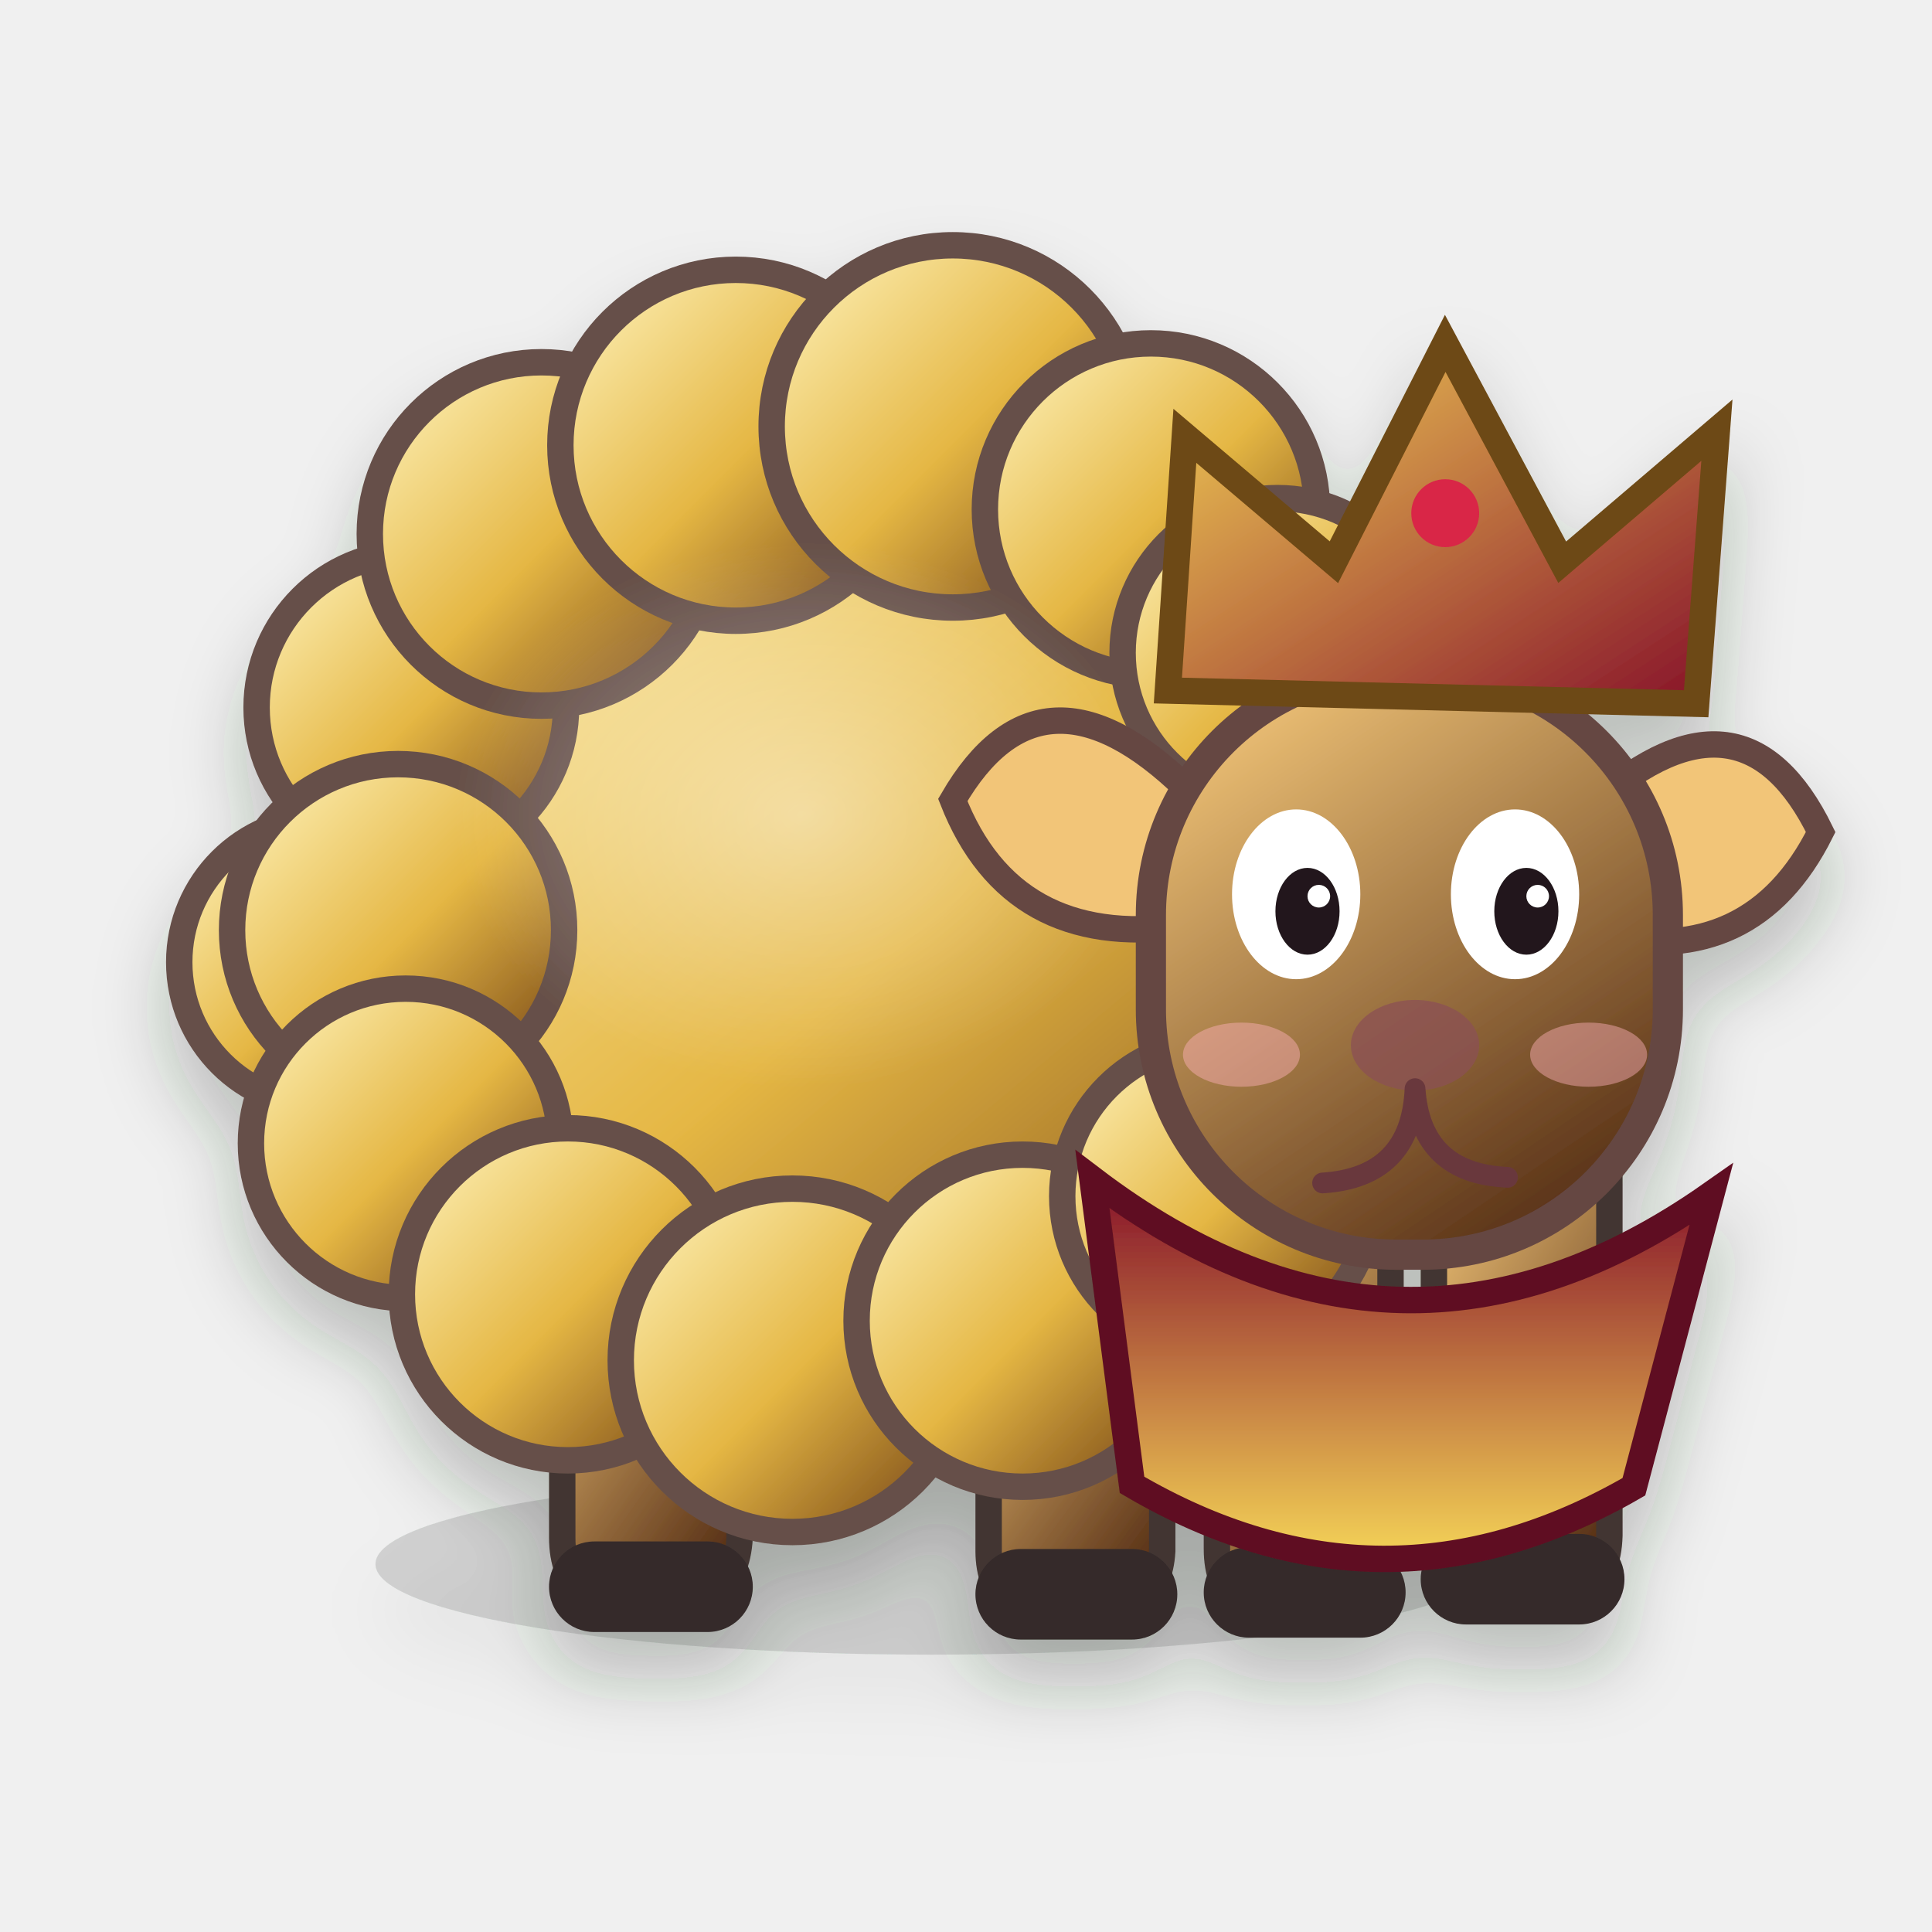
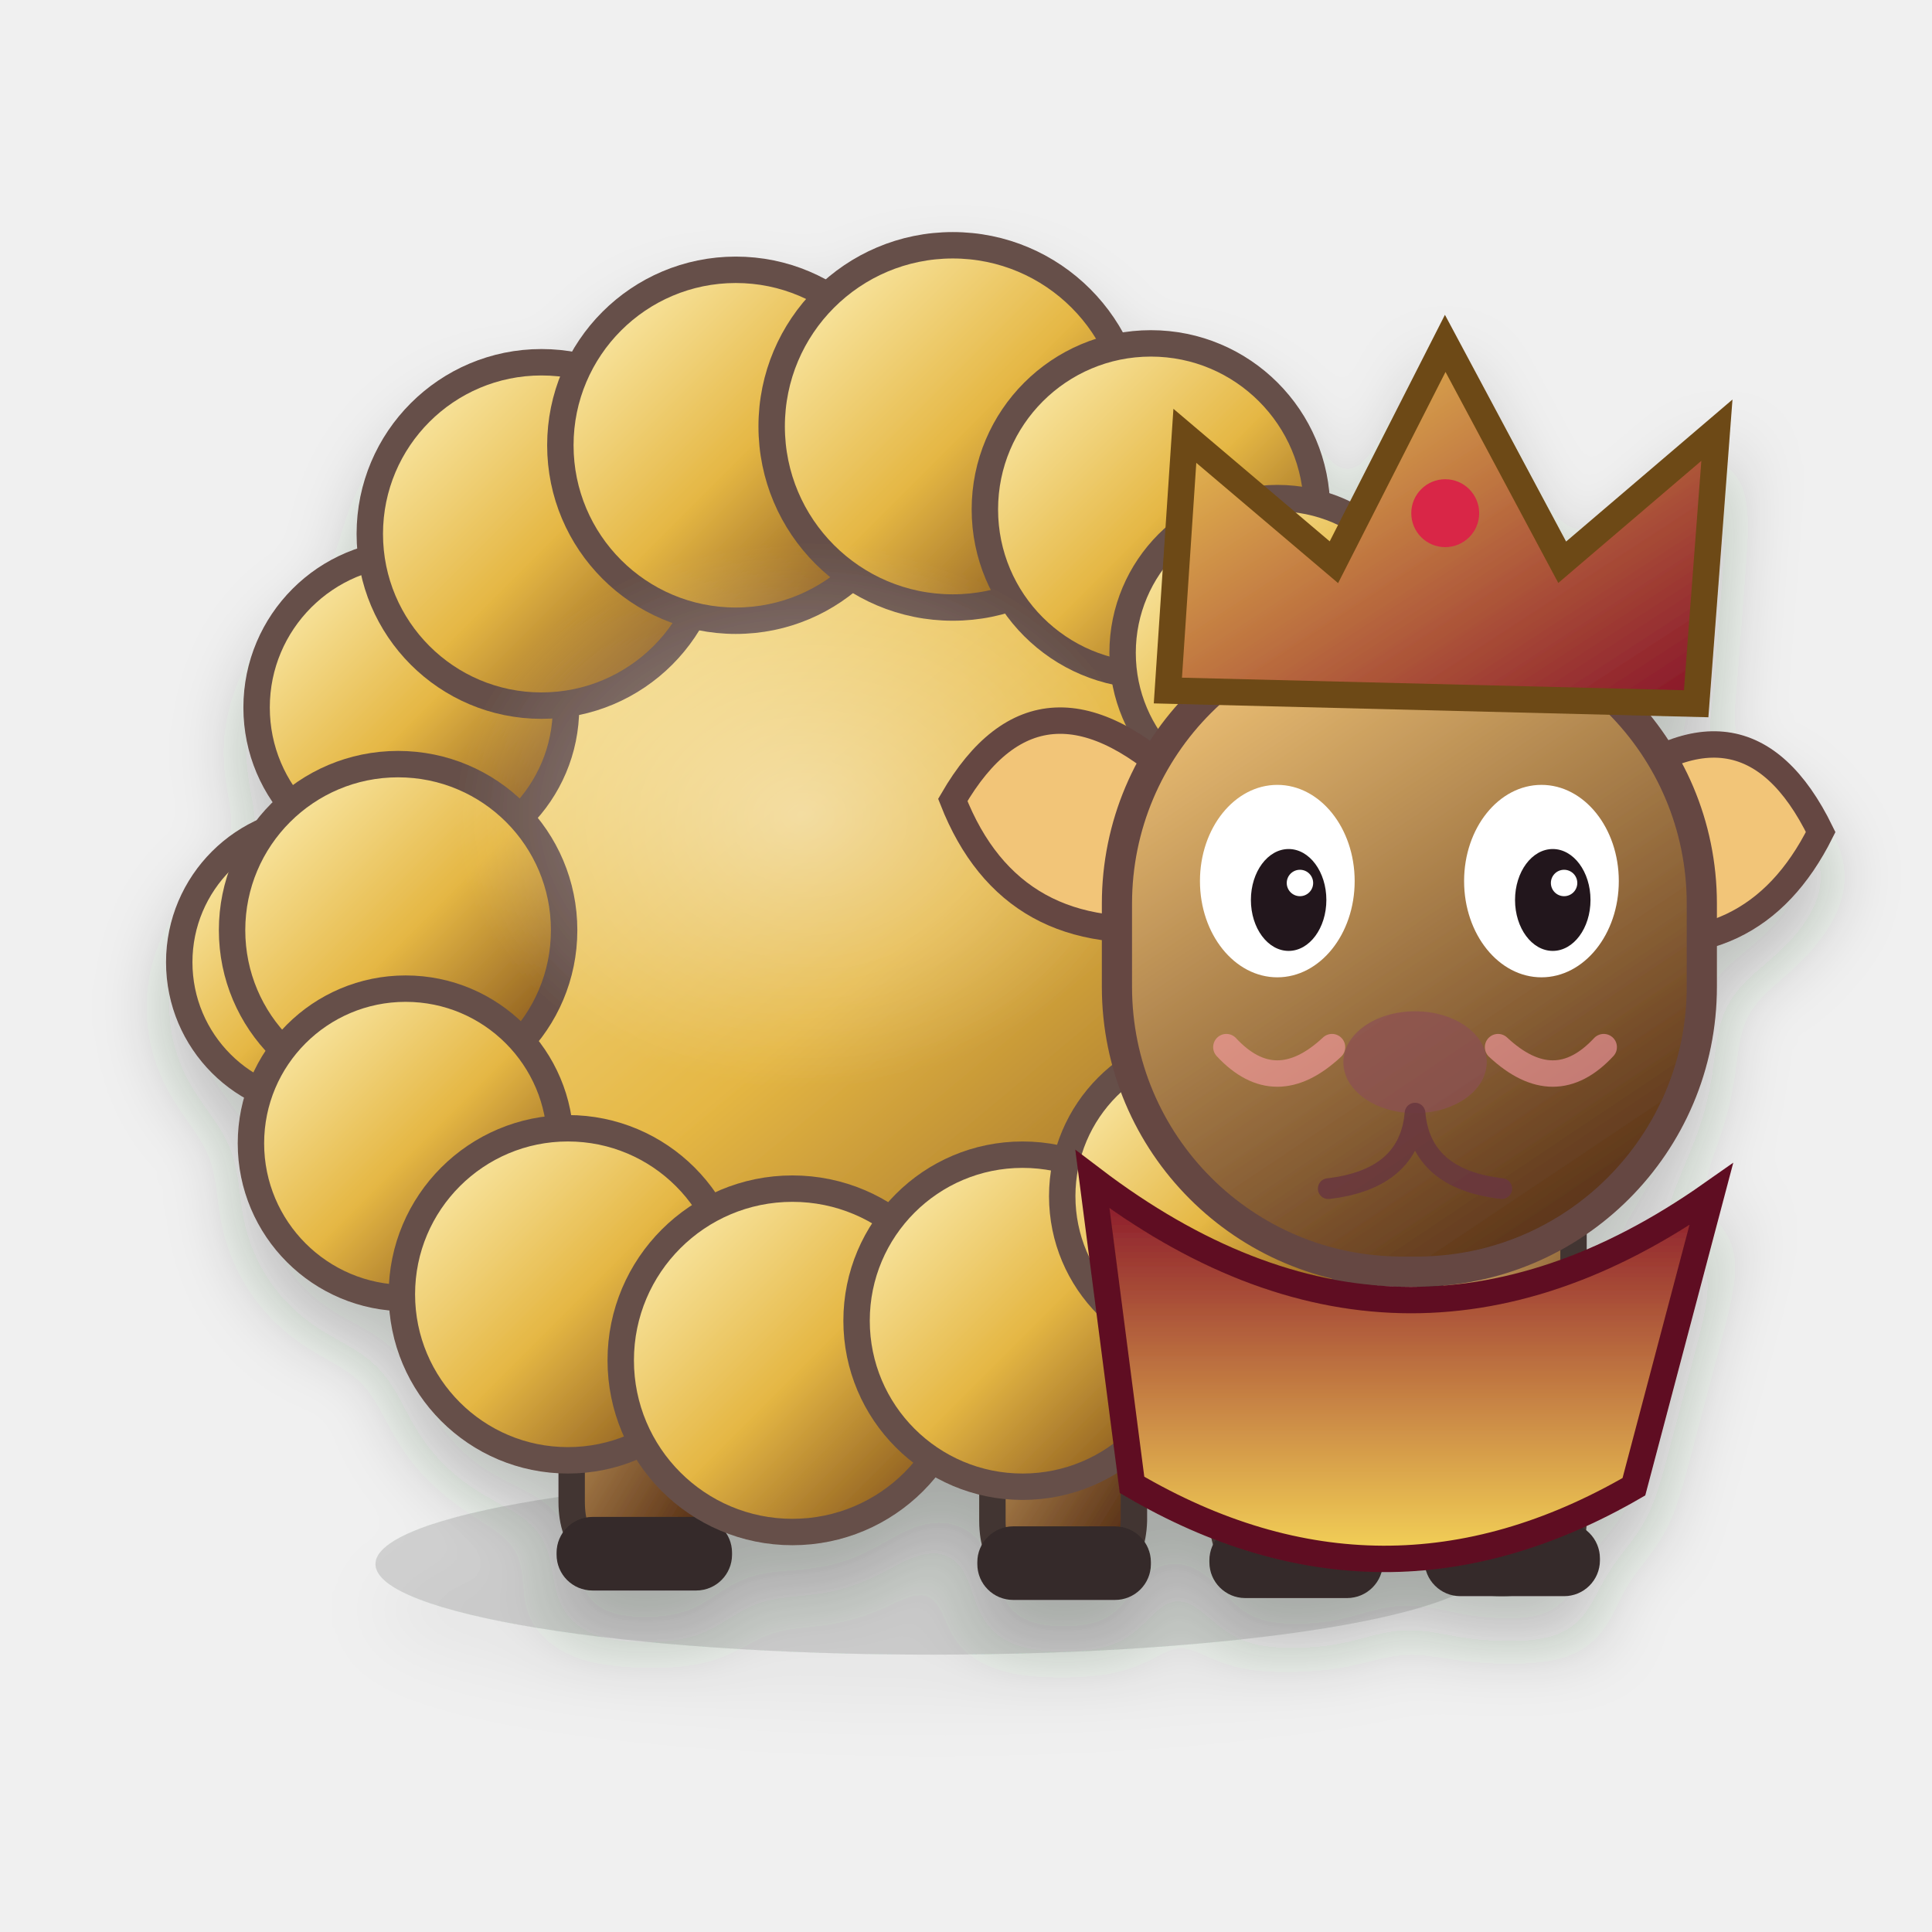
<svg xmlns="http://www.w3.org/2000/svg" width="1024" height="1024" viewBox="0 0 1024 1024" role="img" aria-labelledby="title-20">
  <defs>
    <linearGradient id="fur" x1="0" y1="0" x2="1" y2="1">
      <stop stop-color="#fff5c0" />
      <stop offset=".52" stop-color="#e5b744" />
      <stop offset="1" stop-color="#6c3b12" />
    </linearGradient>
    <linearGradient id="face" x1=".2" y1="0" x2=".8" y2="1">
      <stop stop-color="#f2c578" />
      <stop offset="1" stop-color="#512a12" />
    </linearGradient>
    <linearGradient id="accent" x1="0" y1="0" x2="1" y2="1">
      <stop stop-color="#f5d457" />
      <stop offset="1" stop-color="#861129" />
    </linearGradient>
    <linearGradient id="accent2" x1="0" y1="0" x2="0" y2="1">
      <stop stop-color="#861129" />
      <stop offset="1" stop-color="#f5d457" />
    </linearGradient>
    <linearGradient id="rainbow">
      <stop stop-color="#ff6767" />
      <stop offset=".26" stop-color="#ffdc58" />
      <stop offset=".52" stop-color="#4dcf7b" />
      <stop offset=".76" stop-color="#5ba8ff" />
      <stop offset="1" stop-color="#cf76f4" />
    </linearGradient>
    <linearGradient id="aurora">
      <stop stop-color="#71f5e4" />
      <stop offset=".5" stop-color="#71bfff" />
      <stop offset="1" stop-color="#c181ff" />
    </linearGradient>
    <linearGradient id="galaxy">
      <stop stop-color="#151d4b" />
      <stop offset=".52" stop-color="#5441a8" />
      <stop offset="1" stop-color="#df65bc" />
    </linearGradient>
    <linearGradient id="ice" x1="0" y1="0" x2="1" y2="1">
      <stop stop-color="#fff" />
      <stop offset=".35" stop-color="#bcecff" />
      <stop offset=".7" stop-color="#8dbef7" />
      <stop offset="1" stop-color="#d7f8ff" />
    </linearGradient>
    <linearGradient id="nzstripe">
      <stop stop-color="#101820" />
      <stop offset=".45" stop-color="#101820" />
      <stop offset=".46" stop-color="#f6d35d" />
      <stop offset=".66" stop-color="#f6d35d" />
      <stop offset=".67" stop-color="#4eaa70" />
    </linearGradient>
    <radialGradient id="shine">
      <stop stop-color="#fff" stop-opacity=".75" />
      <stop offset="1" stop-color="#fff" stop-opacity="0" />
    </radialGradient>
    <filter id="shadow" x="-25%" y="-25%" width="150%" height="165%">
      <feDropShadow dx="0" dy="24" stdDeviation="18" flood-color="#243127" flood-opacity=".25" />
    </filter>
+     <style>
+       .sheep-body { transform-box: fill-box; transform-origin: 50% 100%; }
+       .sheep-body { animation: bodyFloat 1.15s ease-in-out infinite; }
+       .sheep-ear-left, .sheep-ear-right { transform-box: fill-box; transform-origin: 50% 100%; }
+       .sheep-ear-left { animation: earLeft 2.8s ease-in-out infinite; }
+       .sheep-ear-right { animation: earRight 3.1s ease-in-out infinite; }
+       .leg-front-a, .leg-back-a { transform-box: fill-box; transform-origin: 50% 8%; animation: legFront .58s ease-in-out infinite; }
+       .leg-front-b, .leg-back-b { transform-box: fill-box; transform-origin: 50% 8%; animation: legBack .58s ease-in-out infinite; animation-delay: 0.28s; }
+       .blink-line, .surprised-mouth { animation-delay: 3.23s; }
+       @keyframes bodyFloat { 0%, 100% { transform: translateY(0); } 45% { transform: translateY(-4px); } 70% { transform: translateY(1px); } }
+       @keyframes earLeft { 0%, 100% { transform: rotate(-7deg); } 48% { transform: rotate(3deg); } 56% { transform: rotate(-1deg); } }
+       @keyframes earRight { 0%, 100% { transform: rotate(8deg); } 52% { transform: rotate(-4deg); } 60% { transform: rotate(1deg); } }
+       @keyframes legFront { 0%, 100% { transform: rotate(7deg) translateY(0); } 45% { transform: rotate(-9deg) translateY(-4px); } 70% { transform: rotate(2deg) translateY(1px); } }
+       @keyframes legBack { 0%, 100% { transform: rotate(-8deg) translateY(0); } 45% { transform: rotate(9deg) translateY(-4px); } 70% { transform: rotate(-2deg) translateY(1px); } }
+     </style>
  </defs>
  <g filter="url(#shadow)">
    <ellipse cx="494" cy="829" rx="295" ry="48" fill="#243127" opacity=".16" />
    <g stroke="#433632" stroke-width="14" stroke-linejoin="round">
-       <path d="M298 630v185q0 39 46 39t48-39V640" fill="url(#face)" />
-       <path d="M524 653v169q0 37 45 37t47-37V649" fill="url(#face)" />
-       <path d="M645 638v183q0 38 45 38t47-38V629" fill="url(#face)" />
-       <path d="M760 607v207q0 39 46 39t47-39V591" fill="url(#face)" />
+       <g class="leg-front-a">
+         <path d="M303 620v176q0 34 37 34t38-34V626" fill="url(#face)" />
+       </g>
+       <g class="leg-back-a">
+         <path d="M526 638v168q0 34 37 34t38-34V638" fill="url(#face)" />
+       </g>
+       <g class="leg-front-b">
+         <path d="M648 625v179q0 34 37 34t38-34V617" fill="url(#face)" />
+       </g>
+       <g class="leg-back-b">
+         <path d="M758 600v205q0 34 38 34t38-34V586" fill="url(#face)" />
+       </g>
    </g>
    <g fill="#342b2b">
-       <rect x="291" y="817" width="108" height="48" rx="24" />
-       <rect x="517" y="821" width="107" height="48" rx="24" />
-       <rect x="638" y="820" width="107" height="48" rx="24" />
-       <rect x="753" y="813" width="108" height="48" rx="24" />
+       <rect x="295" y="804" width="93" height="39" rx="19" />
+       <rect x="518" y="809" width="92" height="39" rx="19" />
+       <rect x="641" y="808" width="92" height="39" rx="19" />
+       <rect x="755" y="807" width="93" height="39" rx="19" />
    </g>
-     <circle cx="171" cy="510" r="76" fill="url(#fur)" stroke="#665049" stroke-width="14" />
-     <ellipse cx="448" cy="505" rx="290" ry="244" fill="url(#fur)" stroke="#665049" stroke-width="16" />
-     <g fill="url(#fur)" stroke="#665049" stroke-width="14">
-       <circle cx="218" cy="375" r="82" />
-       <circle cx="287" cy="283" r="91" />
-       <circle cx="390" cy="236" r="93" />
-       <circle cx="505" cy="226" r="96" />
-       <circle cx="610" cy="270" r="88" />
-       <circle cx="677" cy="346" r="82" />
-       <circle cx="211" cy="493" r="88" />
-       <circle cx="215" cy="606" r="82" />
-       <circle cx="301" cy="686" r="88" />
-       <circle cx="420" cy="721" r="91" />
-       <circle cx="542" cy="700" r="88" />
-       <circle cx="645" cy="634" r="82" />
+     <g class="sheep-body">
+       <circle cx="171" cy="510" r="76" fill="url(#fur)" stroke="#665049" stroke-width="14" />
+       <ellipse cx="448" cy="505" rx="290" ry="244" fill="url(#fur)" stroke="#665049" stroke-width="16" />
+       <g fill="url(#fur)" stroke="#665049" stroke-width="14">
+         <circle cx="218" cy="375" r="82" />
+         <circle cx="287" cy="283" r="91" />
+         <circle cx="390" cy="236" r="93" />
+         <circle cx="505" cy="226" r="96" />
+         <circle cx="610" cy="270" r="88" />
+         <circle cx="677" cy="346" r="82" />
+         <circle cx="211" cy="493" r="88" />
+         <circle cx="215" cy="606" r="82" />
+         <circle cx="301" cy="686" r="88" />
+         <circle cx="420" cy="721" r="91" />
+         <circle cx="542" cy="700" r="88" />
+         <circle cx="645" cy="634" r="82" />
+       </g>
+       <ellipse cx="425" cy="432" rx="183" ry="145" fill="url(#shine)" opacity=".55" />
+       <path class="sheep-ear-left" d="M629 418q-77-75-124 6 31 79 121 67z" fill="#f2c578" stroke="#654743" stroke-width="14" />
+       <path class="sheep-ear-right" d="M846 425q78-68 119 16-36 72-116 55z" fill="#f2c578" stroke="#654743" stroke-width="14" />
+       <rect x="592" y="328" width="310" height="346" rx="151" fill="url(#face)" stroke="#654743" stroke-width="16" />
+       <ellipse cx="677" cy="467" rx="41" ry="51" fill="#fff" />
+       <ellipse cx="817" cy="467" rx="41" ry="51" fill="#fff" />
+       <ellipse cx="683" cy="477" rx="20" ry="27" fill="#21191b">
+         <animate attributeName="cx" values="683;690;683;677;683" dur="3.7s" repeatCount="indefinite" />
+       </ellipse>
+       <ellipse cx="823" cy="477" rx="20" ry="27" fill="#21191b">
+         <animate attributeName="cx" values="823;830;823;817;823" dur="3.7s" repeatCount="indefinite" />
+       </ellipse>
+       <circle cx="689" cy="468" r="7" fill="#fff" />
+       <circle cx="829" cy="468" r="7" fill="#fff" />
+       <path class="blink-line" d="M641 477q36 24 72 0M781 477q36 24 72 0" fill="none" stroke="#512a12" stroke-width="14" stroke-linecap="round" opacity="0">
+         <animate attributeName="opacity" values="0;0;1;1;0;0" keyTimes="0;.39;.43;.48;.53;1" dur="4.9s" repeatCount="indefinite" />
+       </path>
+       <ellipse cx="750" cy="563" rx="38" ry="27" fill="#8b4f56" opacity=".7" />
+       <path d="M750 590q-3 35-46 40m46-40q3 35 46 40" fill="none" stroke="#69383d" stroke-width="11" stroke-linecap="round" opacity=".88">
+         <animate attributeName="opacity" values=".88;.88;0;0;.88;.88" keyTimes="0;.39;.43;.48;.53;1" dur="5.9s" repeatCount="indefinite" />
+       </path>
+       <ellipse class="surprised-mouth" cx="750" cy="604" rx="25" ry="32" fill="#69383d" opacity="0">
+         <animate attributeName="opacity" values="0;0;1;1;0;0" keyTimes="0;.39;.43;.48;.53;1" dur="5.9s" repeatCount="indefinite" />
+       </ellipse>
+       <path d="M706 555q-30 28-56 0M794 555q30 28 56 0" fill="none" stroke="#ff9eaa" stroke-width="14" stroke-linecap="round" opacity=".58" />
+       <path d="M619 366l9-135 79 67 59-116 62 116 82-70-11 145z" fill="url(#accent)" stroke="#6d4915" stroke-width="14" />
+       <path d="M579 625q163 124 328 8l-41 155q-133 77-266-1z" fill="url(#accent2)" stroke="#5e1020" stroke-width="14" />
+       <circle cx="766" cy="272" r="18" fill="#d92747" />
    </g>
-     <ellipse cx="425" cy="432" rx="183" ry="145" fill="url(#shine)" opacity=".55" />
-     <path d="M629 418q-77-75-124 6 31 79 121 67z" fill="#f2c578" stroke="#654743" stroke-width="14" />
-     <path d="M846 425q78-68 119 16-36 72-116 55z" fill="#f2c578" stroke="#654743" stroke-width="14" />
-     <rect x="610" y="355" width="274" height="310" rx="130" fill="url(#face)" stroke="#654743" stroke-width="16" />
-     <ellipse cx="687" cy="474" rx="34" ry="45" fill="#fff" />
-     <ellipse cx="803" cy="474" rx="34" ry="45" fill="#fff" />
-     <ellipse cx="693" cy="483" rx="17" ry="23" fill="#21191b" />
-     <ellipse cx="809" cy="483" rx="17" ry="23" fill="#21191b" />
-     <circle cx="699" cy="475" r="6" fill="#fff" />
-     <circle cx="815" cy="475" r="6" fill="#fff" />
-     <ellipse cx="750" cy="554" rx="34" ry="24" fill="#8b4f56" opacity=".72" />
-     <path d="M750 577q-2 47-49 50m49-50q3 45 49 47" fill="none" stroke="#69383d" stroke-width="11" stroke-linecap="round" />
-     <ellipse cx="658" cy="559" rx="31" ry="17" fill="#ffb1bb" opacity=".45" />
-     <ellipse cx="842" cy="559" rx="31" ry="17" fill="#ffb1bb" opacity=".45" />
-     <path d="M619 366l9-135 79 67 59-116 62 116 82-70-11 145z" fill="url(#accent)" stroke="#6d4915" stroke-width="14" />
-     <path d="M579 625q163 124 328 8l-41 155q-133 77-266-1z" fill="url(#accent2)" stroke="#5e1020" stroke-width="14" />
-     <circle cx="766" cy="272" r="18" fill="#d92747" />
  </g>
</svg>
